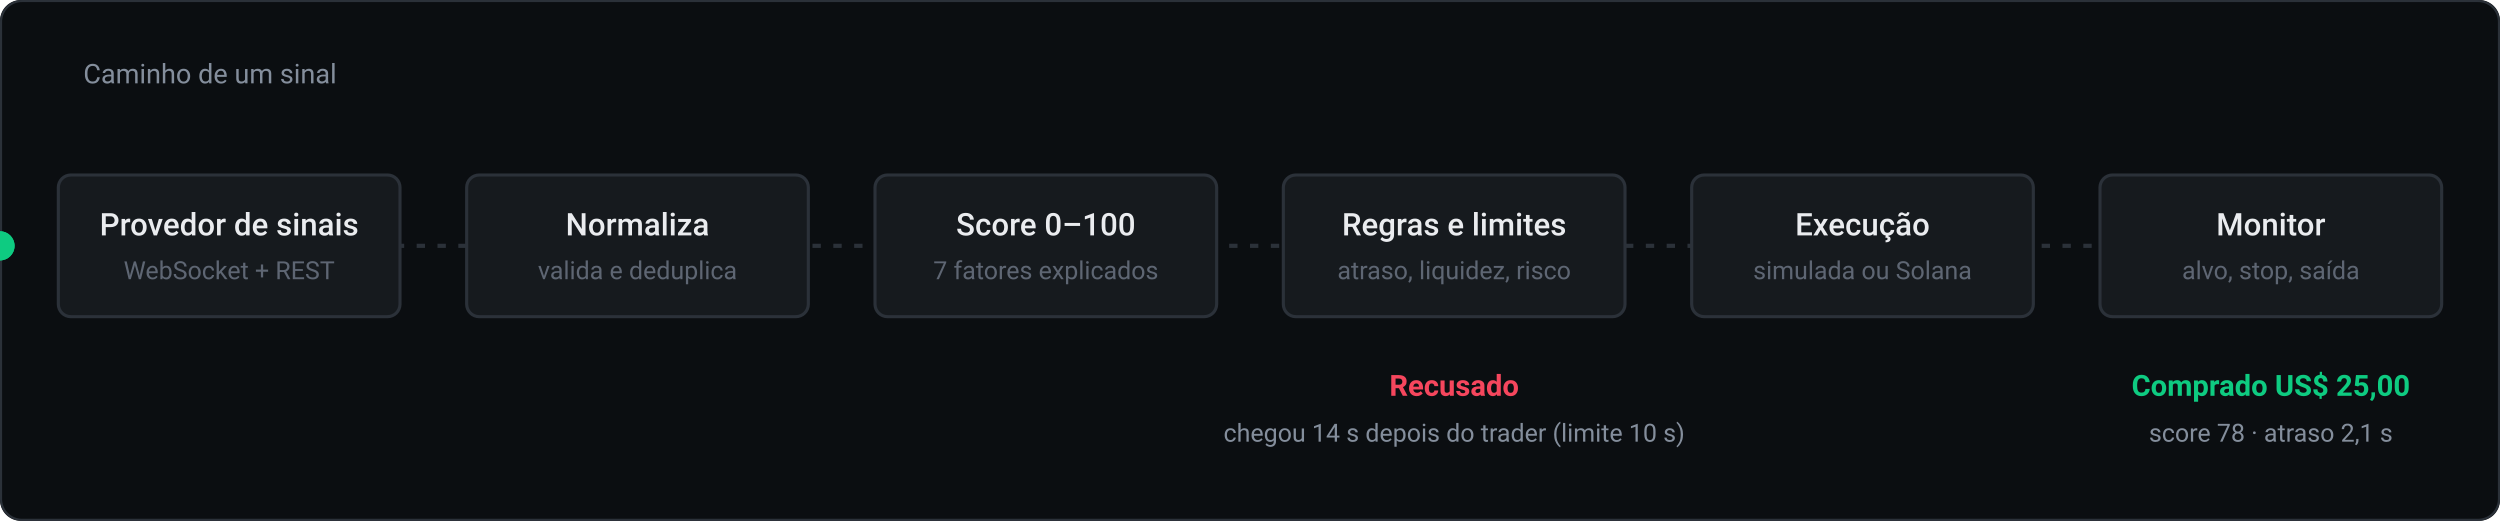
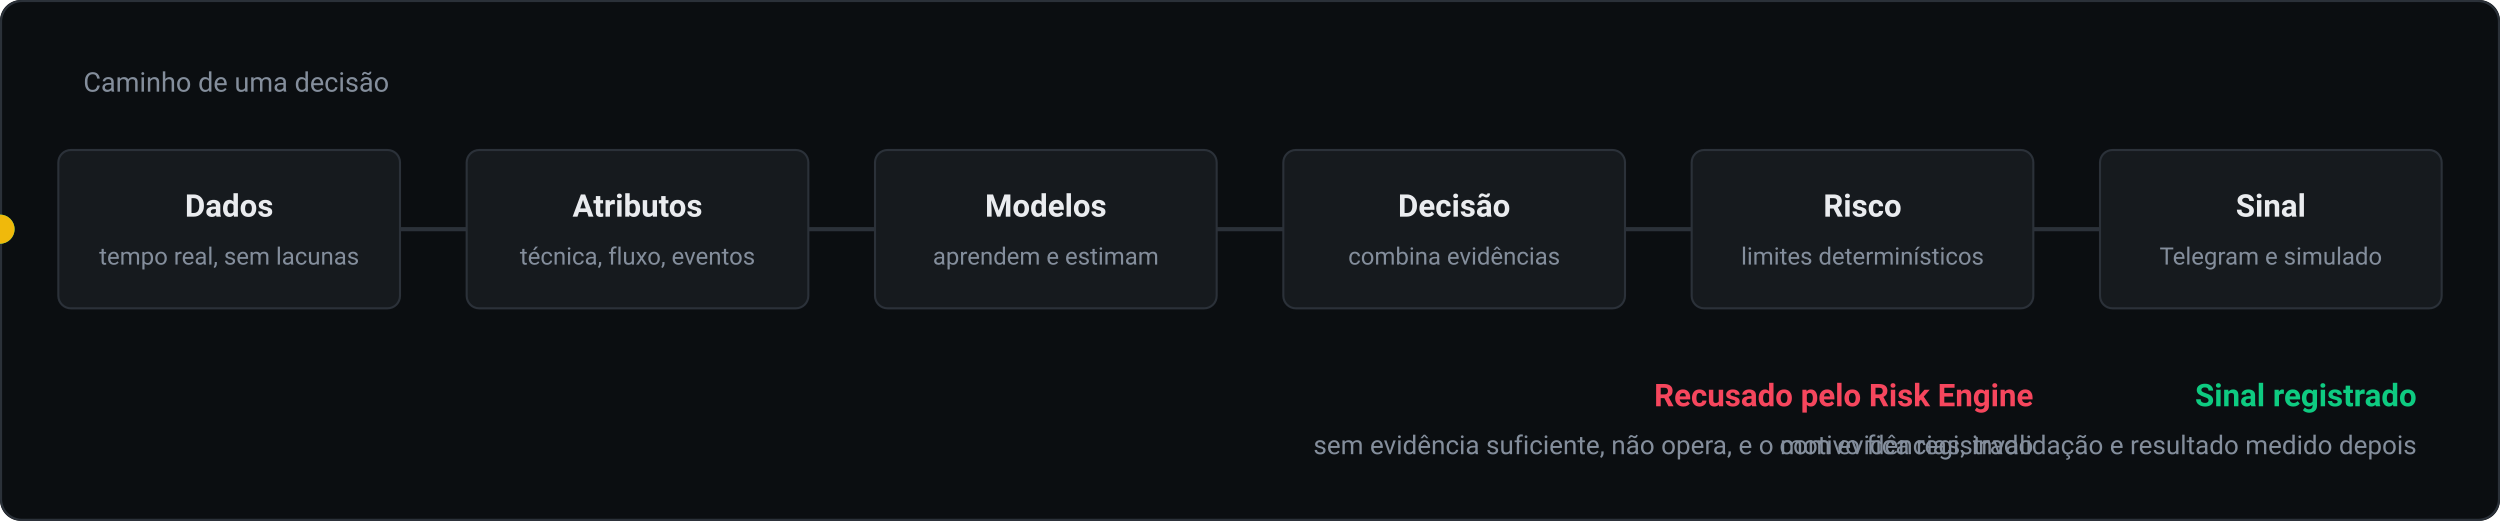
- <svg xmlns="http://www.w3.org/2000/svg" width="1200" height="250" viewBox="0 0 1200 250" role="img" aria-label="Caminho de um sinal: provedor, normalização, score, regras, execução e monitor">
+ <svg xmlns="http://www.w3.org/2000/svg" width="1200" height="250" viewBox="0 0 1200 250" role="img" aria-label="Caminho de uma decisão: dados, atributos, modelos, decisão, risco e sinal">
  <style>text{font-family:"IBM Plex Sans",-apple-system,"Segoe UI",Roboto,Helvetica,Arial,sans-serif}
.t{fill:#eaecef}.m{fill:#848e9c}.f{fill:#5e6673}
- @media (prefers-reduced-motion: reduce){*{animation:none!important}}.dotA{animation:dotA 12.0s linear infinite}@keyframes dotA{0%{transform:translateX(110px);opacity:0}3%{opacity:1}44%{transform:translateX(1090px);opacity:1}48%,100%{transform:translateX(1090px);opacity:0}}.dotB{animation:dotB 12.0s linear infinite}@keyframes dotB{0%,50%{transform:translateX(110px);opacity:0}53%{opacity:1}76%{transform:translateX(698px);opacity:1;fill:#0ecb81}78%,92%{transform:translateX(698px);opacity:1;fill:#f6465d}97%,100%{transform:translateX(698px);opacity:0;fill:#f6465d}}.n0{animation:n0 12.0s linear infinite}@keyframes n0{0%{stroke:#2b3139}2.00%{stroke:#2b3139}3.00%{stroke:#0ecb81}10.00%{stroke:#2b3139}52.00%{stroke:#2b3139}53.00%{stroke:#0ecb81}60.00%{stroke:#2b3139}100%{stroke:#2b3139}}.n1{animation:n1 12.0s linear infinite}@keyframes n1{0%{stroke:#2b3139}10.20%{stroke:#2b3139}11.20%{stroke:#0ecb81}18.20%{stroke:#2b3139}59.67%{stroke:#2b3139}60.67%{stroke:#0ecb81}67.67%{stroke:#2b3139}100%{stroke:#2b3139}}.n2{animation:n2 12.0s linear infinite}@keyframes n2{0%{stroke:#2b3139}18.40%{stroke:#2b3139}19.40%{stroke:#0ecb81}26.40%{stroke:#2b3139}67.33%{stroke:#2b3139}68.33%{stroke:#0ecb81}75.33%{stroke:#2b3139}100%{stroke:#2b3139}}.n3{animation:n3 12.0s linear infinite}@keyframes n3{0%{stroke:#2b3139}26.60%{stroke:#2b3139}27.60%{stroke:#0ecb81}34.60%{stroke:#2b3139}75.00%{stroke:#2b3139}76.00%{stroke:#f6465d}92.00%{stroke:#2b3139}100%{stroke:#2b3139}}.n4{animation:n4 12.0s linear infinite}@keyframes n4{0%{stroke:#2b3139}34.80%{stroke:#2b3139}35.80%{stroke:#0ecb81}42.80%{stroke:#2b3139}100%{stroke:#2b3139}}.n5{animation:n5 12.0s linear infinite}@keyframes n5{0%{stroke:#2b3139}43.00%{stroke:#2b3139}44.00%{stroke:#0ecb81}51.00%{stroke:#2b3139}100%{stroke:#2b3139}}.okL{animation:okL 12.0s linear infinite}@keyframes okL{0%,40%{opacity:0}43%,49%{opacity:1}51%,100%{opacity:0}}.noL{animation:noL 12.0s linear infinite}@keyframes noL{0%,76%{opacity:0}78%,93%{opacity:1}96%,100%{opacity:0}}</style>
+ .dotA{animation:dotA 12s linear infinite}
+ @keyframes dotA{0%{transform:translateX(110px);opacity:0}3%{opacity:1}44%{transform:translateX(1090px);opacity:1}48%,100%{transform:translateX(1090px);opacity:0}}
+ .dotB{animation:dotB 12s linear infinite}
+ @keyframes dotB{0%,50%{transform:translateX(110px);opacity:0}53%{opacity:1}82%{transform:translateX(894px);opacity:1}88%,100%{transform:translateX(894px);opacity:0}}
+ .okA{animation:okA 12s steps(1) infinite}
+ @keyframes okA{0%,43%{opacity:0}44%,50%{opacity:1}51%,100%{opacity:0}}
+ .noB{animation:noB 12s steps(1) infinite}
+ @keyframes noB{0%,81%{opacity:0}82%,96%{opacity:1}97%,100%{opacity:0}}
+ @media (prefers-reduced-motion: reduce){*{animation:none!important}}</style>
  <rect width="1200" height="250" rx="10" fill="#0b0e11" />
  <rect x=".5" y=".5" width="1199" height="249" rx="10" fill="none" stroke="#2b3139" />
-   <text x="40" y="40" class="m" font-size="13">Caminho de um sinal</text>
-   <line x1="110" y1="118" x2="1090" y2="118" stroke="#2b3139" stroke-width="2" stroke-dasharray="4 6" />
-   <circle class="dotA" cx="0" cy="118" r="7" fill="#0ecb81" />
-   <circle class="dotB" cx="0" cy="118" r="7" fill="#0ecb81" />
-   <rect class="n0" x="28" y="84" width="164" height="68" rx="6" fill="#161a1e" stroke="#2b3139" stroke-width="1.5" />
-   <text x="110" y="113" class="t" font-size="15" font-weight="500" text-anchor="middle">Provedor de sinais</text>
-   <text x="110" y="134" class="f" font-size="12" text-anchor="middle">WebSocket + REST</text>
-   <rect class="n1" x="224" y="84" width="164" height="68" rx="6" fill="#161a1e" stroke="#2b3139" stroke-width="1.5" />
-   <text x="306" y="113" class="t" font-size="15" font-weight="500" text-anchor="middle">Normaliza</text>
-   <text x="306" y="134" class="f" font-size="12" text-anchor="middle">valida e deduplica</text>
-   <rect class="n2" x="420" y="84" width="164" height="68" rx="6" fill="#161a1e" stroke="#2b3139" stroke-width="1.5" />
-   <text x="502" y="113" class="t" font-size="15" font-weight="500" text-anchor="middle">Score 0–100</text>
-   <text x="502" y="134" class="f" font-size="12" text-anchor="middle">7 fatores explicados</text>
-   <rect class="n3" x="616" y="84" width="164" height="68" rx="6" fill="#161a1e" stroke="#2b3139" stroke-width="1.5" />
-   <text x="698" y="113" class="t" font-size="15" font-weight="500" text-anchor="middle">Regras e limites</text>
-   <text x="698" y="134" class="f" font-size="12" text-anchor="middle">atraso, liquidez, risco</text>
-   <rect class="n4" x="812" y="84" width="164" height="68" rx="6" fill="#161a1e" stroke="#2b3139" stroke-width="1.5" />
-   <text x="894" y="113" class="t" font-size="15" font-weight="500" text-anchor="middle">Execução</text>
-   <text x="894" y="134" class="f" font-size="12" text-anchor="middle">simulada ou Solana</text>
-   <rect class="n5" x="1008" y="84" width="164" height="68" rx="6" fill="#161a1e" stroke="#2b3139" stroke-width="1.5" />
-   <text x="1090" y="113" class="t" font-size="15" font-weight="500" text-anchor="middle">Monitor</text>
-   <text x="1090" y="134" class="f" font-size="12" text-anchor="middle">alvo, stop, saída</text>
-   <g class="okL">
-     <text x="1090" y="190" text-anchor="middle" font-size="14" font-weight="600" fill="#0ecb81">Comprado US$ 25,00</text>
-     <text x="1090" y="212" text-anchor="middle" font-size="12" class="m">score 78 · atraso 2,1 s</text>
+   <text x="40" y="44" class="m" font-size="13">Caminho de uma decisão</text>
+   <line x1="192" y1="110" x2="224" y2="110" stroke="#2b3139" stroke-width="2" />
+   <line x1="388" y1="110" x2="420" y2="110" stroke="#2b3139" stroke-width="2" />
+   <line x1="584" y1="110" x2="616" y2="110" stroke="#2b3139" stroke-width="2" />
+   <line x1="780" y1="110" x2="812" y2="110" stroke="#2b3139" stroke-width="2" />
+   <line x1="976" y1="110" x2="1008" y2="110" stroke="#2b3139" stroke-width="2" />
+   <rect x="28" y="72" width="164" height="76" rx="6" fill="#161a1e" stroke="#2b3139" />
+   <text x="110" y="104" class="t" font-size="15" font-weight="600" text-anchor="middle">Dados</text>
+   <text x="110" y="127" class="m" font-size="11.5" text-anchor="middle">tempo real, sem lacunas</text>
+   <rect x="224" y="72" width="164" height="76" rx="6" fill="#161a1e" stroke="#2b3139" />
+   <text x="306" y="104" class="t" font-size="15" font-weight="600" text-anchor="middle">Atributos</text>
+   <text x="306" y="127" class="m" font-size="11.5" text-anchor="middle">técnica, fluxo, eventos</text>
+   <rect x="420" y="72" width="164" height="76" rx="6" fill="#161a1e" stroke="#2b3139" />
+   <text x="502" y="104" class="t" font-size="15" font-weight="600" text-anchor="middle">Modelos</text>
+   <text x="502" y="127" class="m" font-size="11.5" text-anchor="middle">aprendem e estimam</text>
+   <rect x="616" y="72" width="164" height="76" rx="6" fill="#161a1e" stroke="#2b3139" />
+   <text x="698" y="104" class="t" font-size="15" font-weight="600" text-anchor="middle">Decisão</text>
+   <text x="698" y="127" class="m" font-size="11.5" text-anchor="middle">combina evidências</text>
+   <rect x="812" y="72" width="164" height="76" rx="6" fill="#161a1e" stroke="#2b3139" />
+   <text x="894" y="104" class="t" font-size="15" font-weight="600" text-anchor="middle">Risco</text>
+   <text x="894" y="127" class="m" font-size="11.5" text-anchor="middle">limites determinísticos</text>
+   <rect x="1008" y="72" width="164" height="76" rx="6" fill="#161a1e" stroke="#2b3139" />
+   <text x="1090" y="104" class="t" font-size="15" font-weight="600" text-anchor="middle">Sinal</text>
+   <text x="1090" y="127" class="m" font-size="11.5" text-anchor="middle">Telegram e simulado</text>
+   <circle class="dotA" cx="0" cy="110" r="7" fill="#0ecb81" />
+   <circle class="dotB" cx="0" cy="110" r="7" fill="#f0b90b" />
+   <g class="okA">
+     <text x="1160" y="195" text-anchor="end" font-size="15" font-weight="600" fill="#0ecb81">Sinal registrado</text>
+     <text x="1160" y="218" text-anchor="end" font-size="12.5" class="m">com evidências, invalidação e resultado medido depois</text>
  </g>
-   <g class="noL">
-     <text x="698" y="190" text-anchor="middle" font-size="14" font-weight="600" fill="#f6465d">Recusado</text>
-     <text x="698" y="212" text-anchor="middle" font-size="12" class="m">chegou 14 s depois do trader (limite 10 s)</text>
+   <g class="noB">
+     <text x="976" y="195" text-anchor="end" font-size="15" font-weight="600" fill="#f6465d">Recusado pelo Risk Engine</text>
+     <text x="976" y="218" text-anchor="end" font-size="12.5" class="m">sem evidência suficiente, não opera, e o motivo fica registrado</text>
  </g>
</svg>
